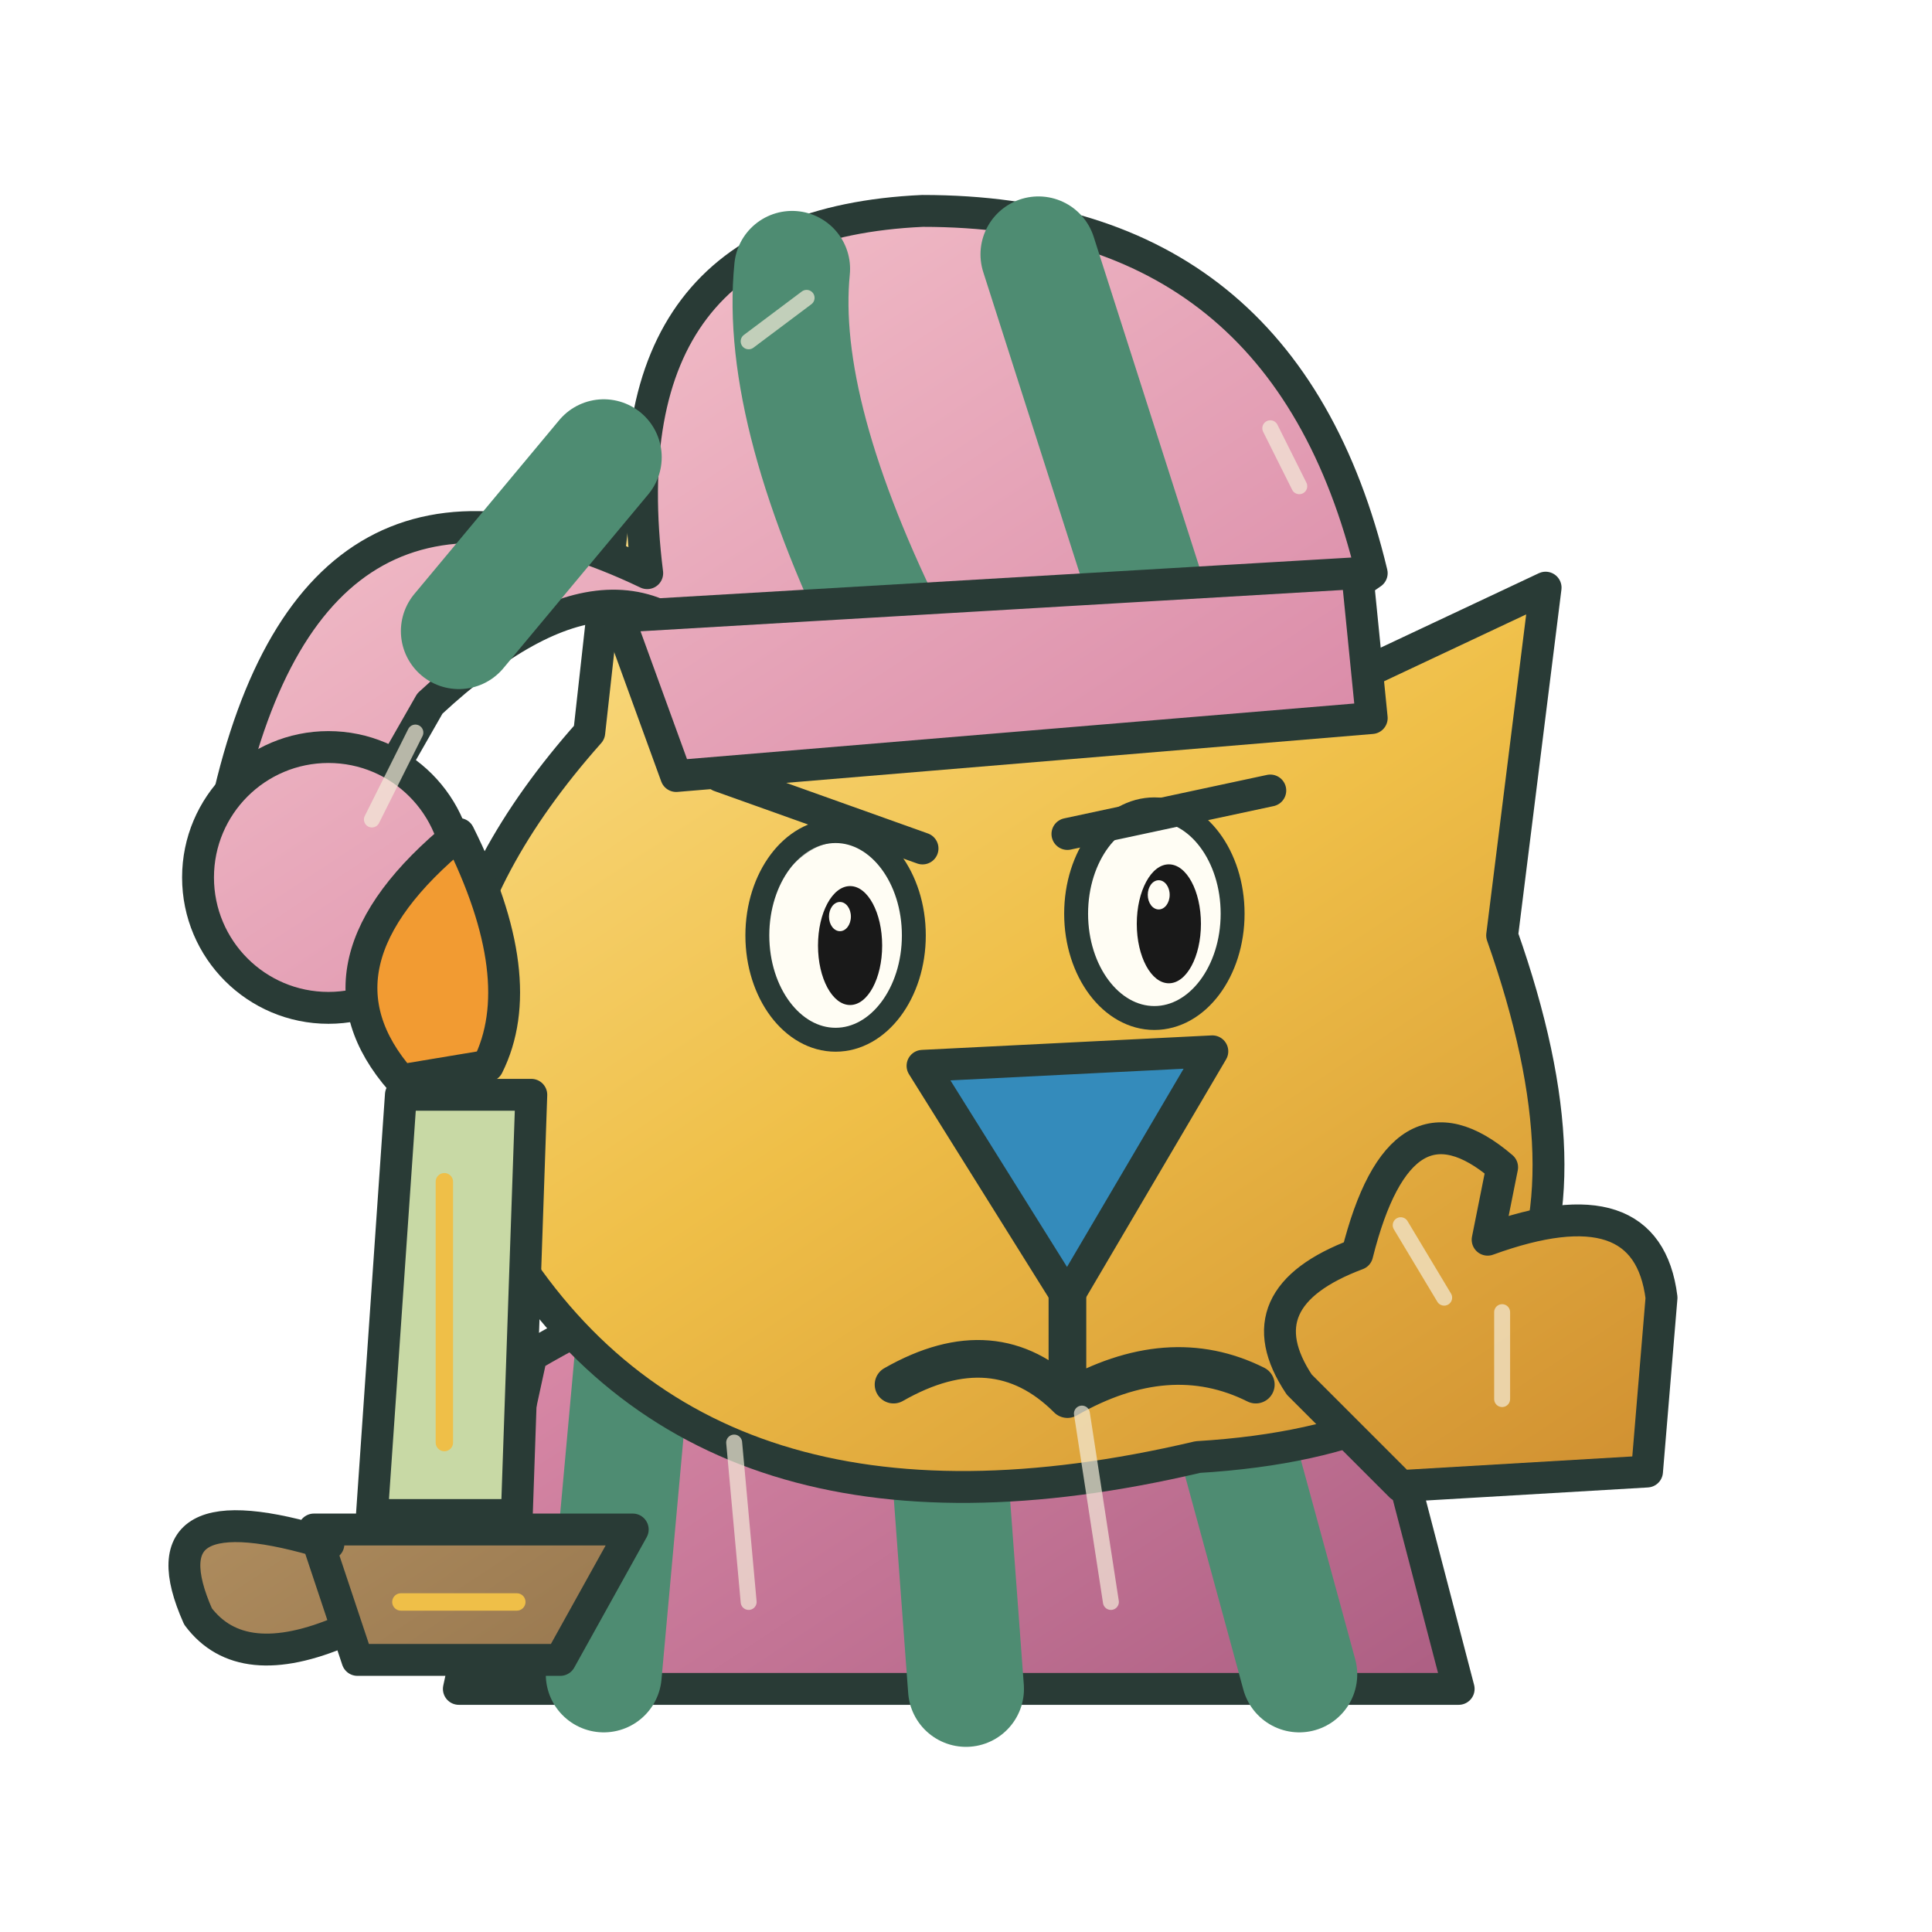
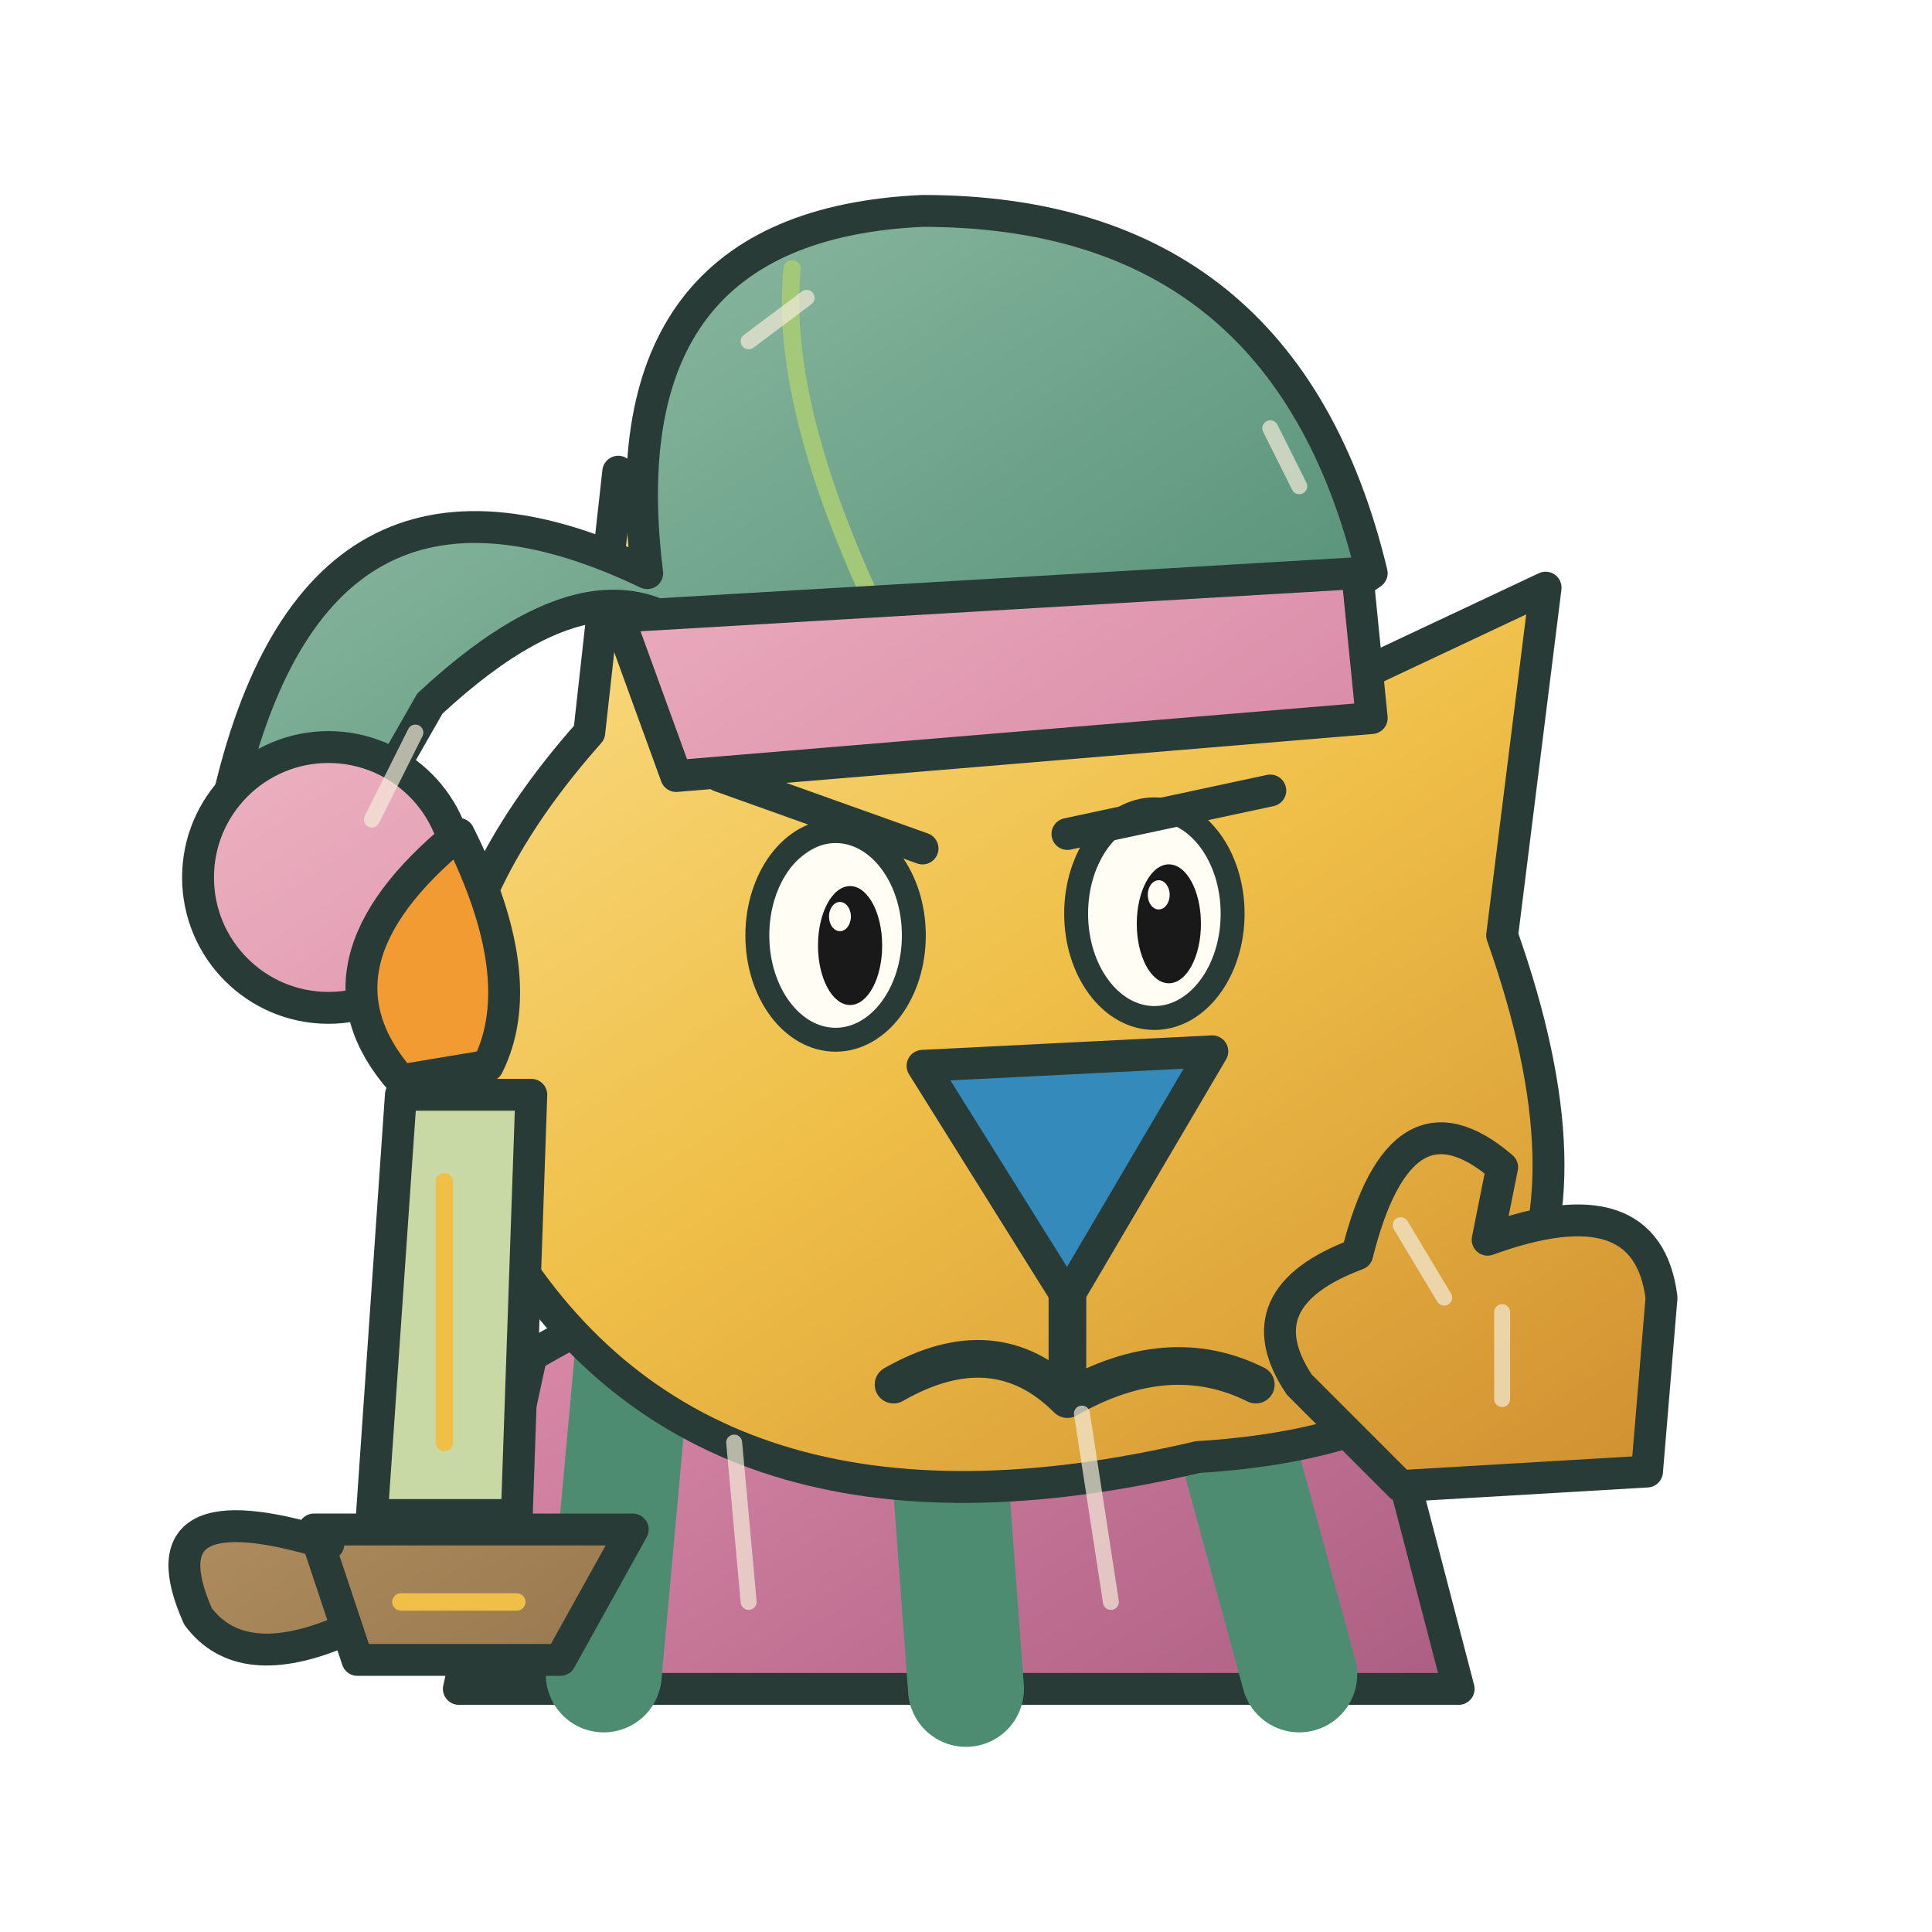
<svg xmlns="http://www.w3.org/2000/svg" width="120" height="120" class="avatar sw-avatar " viewBox="0 0 120 120" fill="none" stroke="#293b36" stroke-width="2.2" stroke-linecap="round" stroke-linejoin="round" aria-hidden="true">
  <defs>
    <linearGradient id="p-_R_0_-ef83b6" x1="22" y1="12" x2="88" y2="112" gradientUnits="userSpaceOnUse">
      <stop stop-color="#f5c4cc" />
      <stop offset=".55" stop-color="#d989a7" />
      <stop offset="1" stop-color="#ae6084" />
    </linearGradient>
    <linearGradient id="p-_R_0_-ffda27" x1="22" y1="12" x2="88" y2="112" gradientUnits="userSpaceOnUse">
      <stop stop-color="#ffe9a0" />
      <stop offset=".55" stop-color="#efbf48" />
      <stop offset="1" stop-color="#cf8e30" />
    </linearGradient>
+     <linearGradient id="p-_R_0_-168a55" x1="22" y1="12" x2="88" y2="112" gradientUnits="userSpaceOnUse">
+       <stop stop-color="#91bca5" />
+       <stop offset=".55" stop-color="#4e8c72" />
+       <stop offset="1" stop-color="#346454" />
+     </linearGradient>
    <linearGradient id="p-_R_0_-a07b46" x1="22" y1="12" x2="88" y2="112" gradientUnits="userSpaceOnUse">
      <stop stop-color="#d8bd91" />
      <stop offset=".55" stop-color="#ad8b5d" />
      <stop offset="1" stop-color="#7c5e3d" />
    </linearGradient>
  </defs>
  <g data-portrait-drawing="" transform="translate(6 5) scale(.9)">
    <path d="M30 88q29-17 58 0l6 23H25z" fill="url(#p-_R_0_-ef83b6)" />
    <path d="m37 88-2 22m23-26 2 27m17-23 6 22" stroke="#4e8c72" stroke-width="8" />
    <path d="M34 45 36 27l19 14q15-6 28 2l17-8-3 24q12 34-21 36-34 8-48-15-10-17 6-35z" fill="url(#p-_R_0_-ffda27)" />
-     <path d="M38 34q-3-24 19-25 25 0 31 25l-13 9-31-1q-7-12-21 1l-8 14-6-7q6-27 29-16z" fill="url(#p-_R_0_-ef83b6)" />
-     <path d="M48 13q-1 10 7 26m10-27 8 25m-48 1 10-12" fill="none" stroke="#4e8c72" stroke-width="8" />
+     <path d="M38 34q-3-24 19-25 25 0 31 25l-13 9-31-1q-7-12-21 1l-8 14-6-7q6-27 29-16z" fill="url(#p-_R_0_-168a55)" />
+     <path d="M48 13q-1 10 7 26" fill="none" stroke="#a2c878" stroke-width="1.2" />
    <path d="m36 37 51-3 1 10-48 4z" fill="url(#p-_R_0_-ef83b6)" />
    <circle cx="16" cy="55" r="9" fill="url(#p-_R_0_-ef83b6)" />
    <g>
      <g>
        <ellipse cx="51" cy="59" rx="5.4" ry="7.2" fill="#fffdf4" stroke-width="1.65" />
        <ellipse cx="52" cy="59.7" rx="2.214" ry="4.104" fill="#191919" stroke="none" />
        <ellipse cx="51.3" cy="57.7" rx="0.756" ry="1.008" fill="#fffdf4" stroke="none" />
        <path d="M47.112 54.32q3.78-4.32 7.56-.5" fill="none" stroke-width="1.1" opacity=".45" />
      </g>
      <g>
        <ellipse cx="73" cy="57.5" rx="5.4" ry="7.2" fill="#fffdf4" stroke-width="1.65" />
        <ellipse cx="74" cy="58.2" rx="2.214" ry="4.104" fill="#191919" stroke="none" />
        <ellipse cx="73.3" cy="56.2" rx="0.756" ry="1.008" fill="#fffdf4" stroke="none" />
        <path d="M69.112 52.82q3.78-4.32 7.56-.5" fill="none" stroke-width="1.1" opacity=".45" />
      </g>
    </g>
    <path d="m43 48 14 5m10-1 14-3" fill="none" />
    <path d="m57 68 20-1-10 17z" fill="#348bbb" />
    <path d="m67 84 0 7m-12-1q7-4 12 1 7-4 13-1" fill="none" stroke-width="2.6" />
    <path d="M87 81q3-12 10-6l-1 5q11-4 12 4l-1 12-17 1-7-7q-4-6 4-9z" fill="url(#p-_R_0_-ffda27)" />
    <path d="m21 70-2 29h10l1-29z" fill="#c8d9a5" />
    <path d="M21 69q-7-8 4-17 5 10 2 16z" fill="#f29b32" />
    <path d="M15 100h22l-5 9H18zm1 1q-13-4-9 5 3 4 10 1" fill="url(#p-_R_0_-a07b46)" />
    <path d="m45 18 4-3m32 9 2 4m-61 17-3 6M44 94l1 11m23-13 2 13m20-26 3 5m4 1 0 6" fill="none" stroke="#f3ebd8" stroke-width="1.1" opacity=".7" />
    <path d="M24 76v18m-3 11h8" fill="none" stroke="#efbf48" stroke-width="1.2" />
  </g>
</svg>
